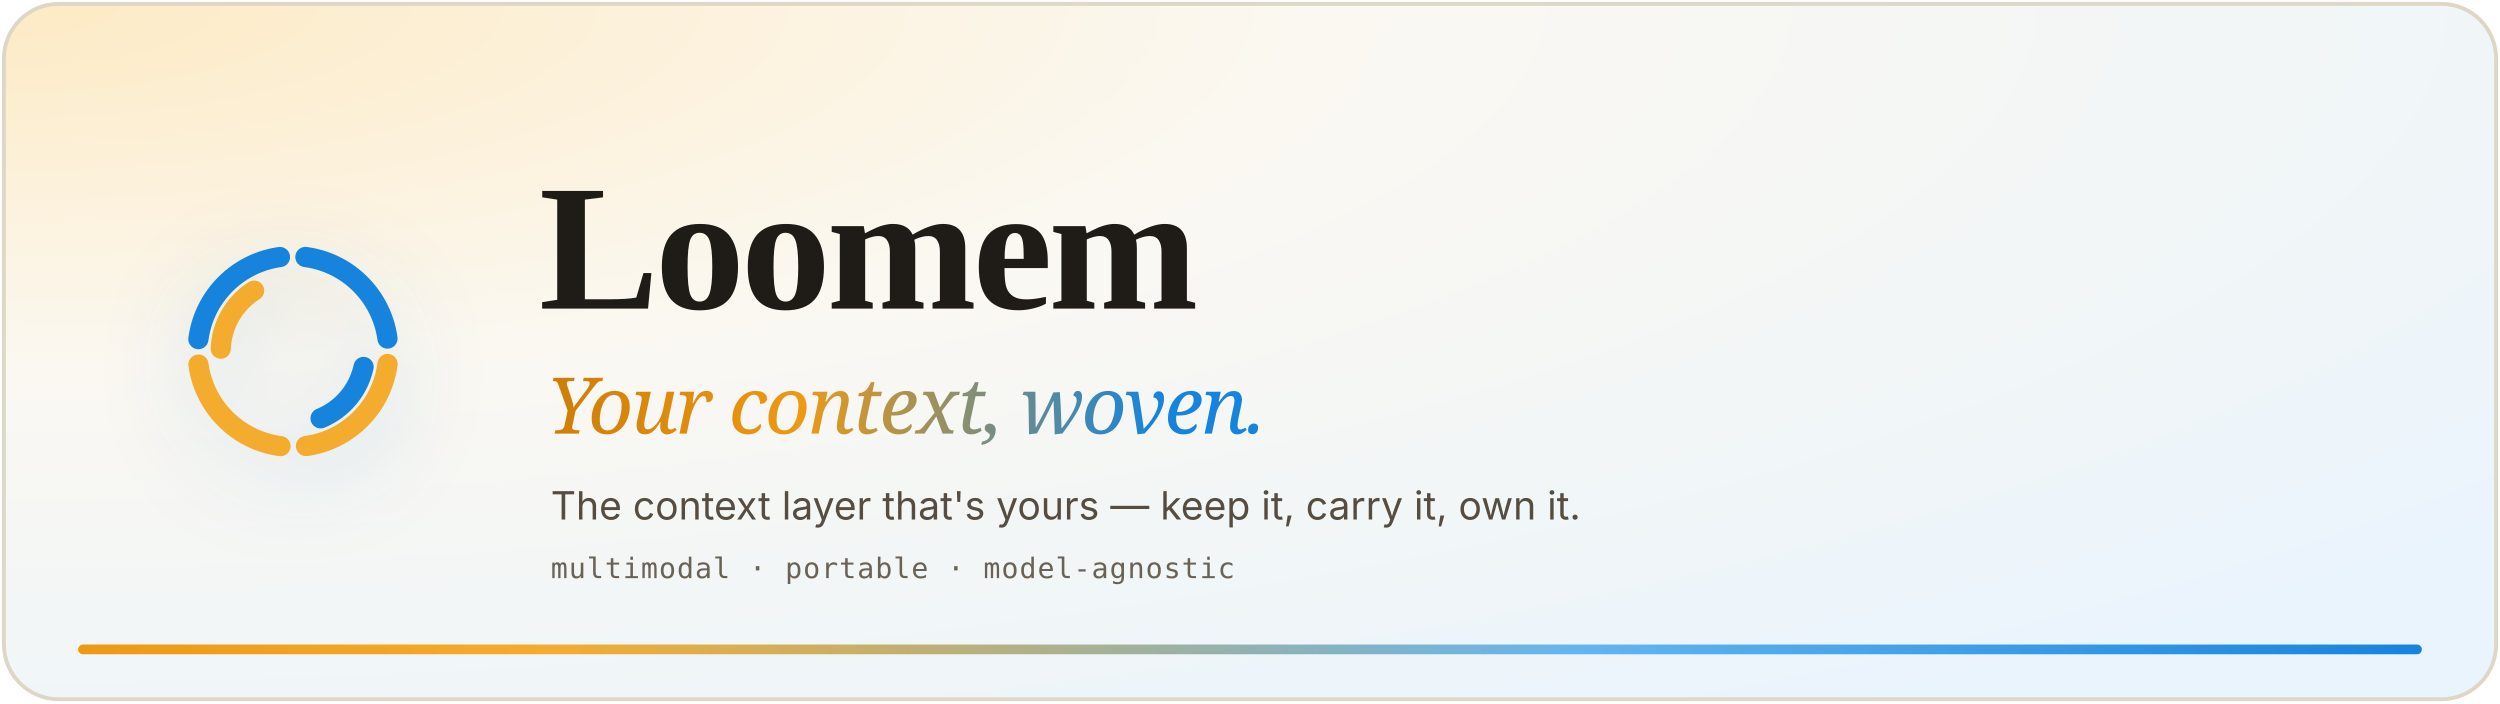
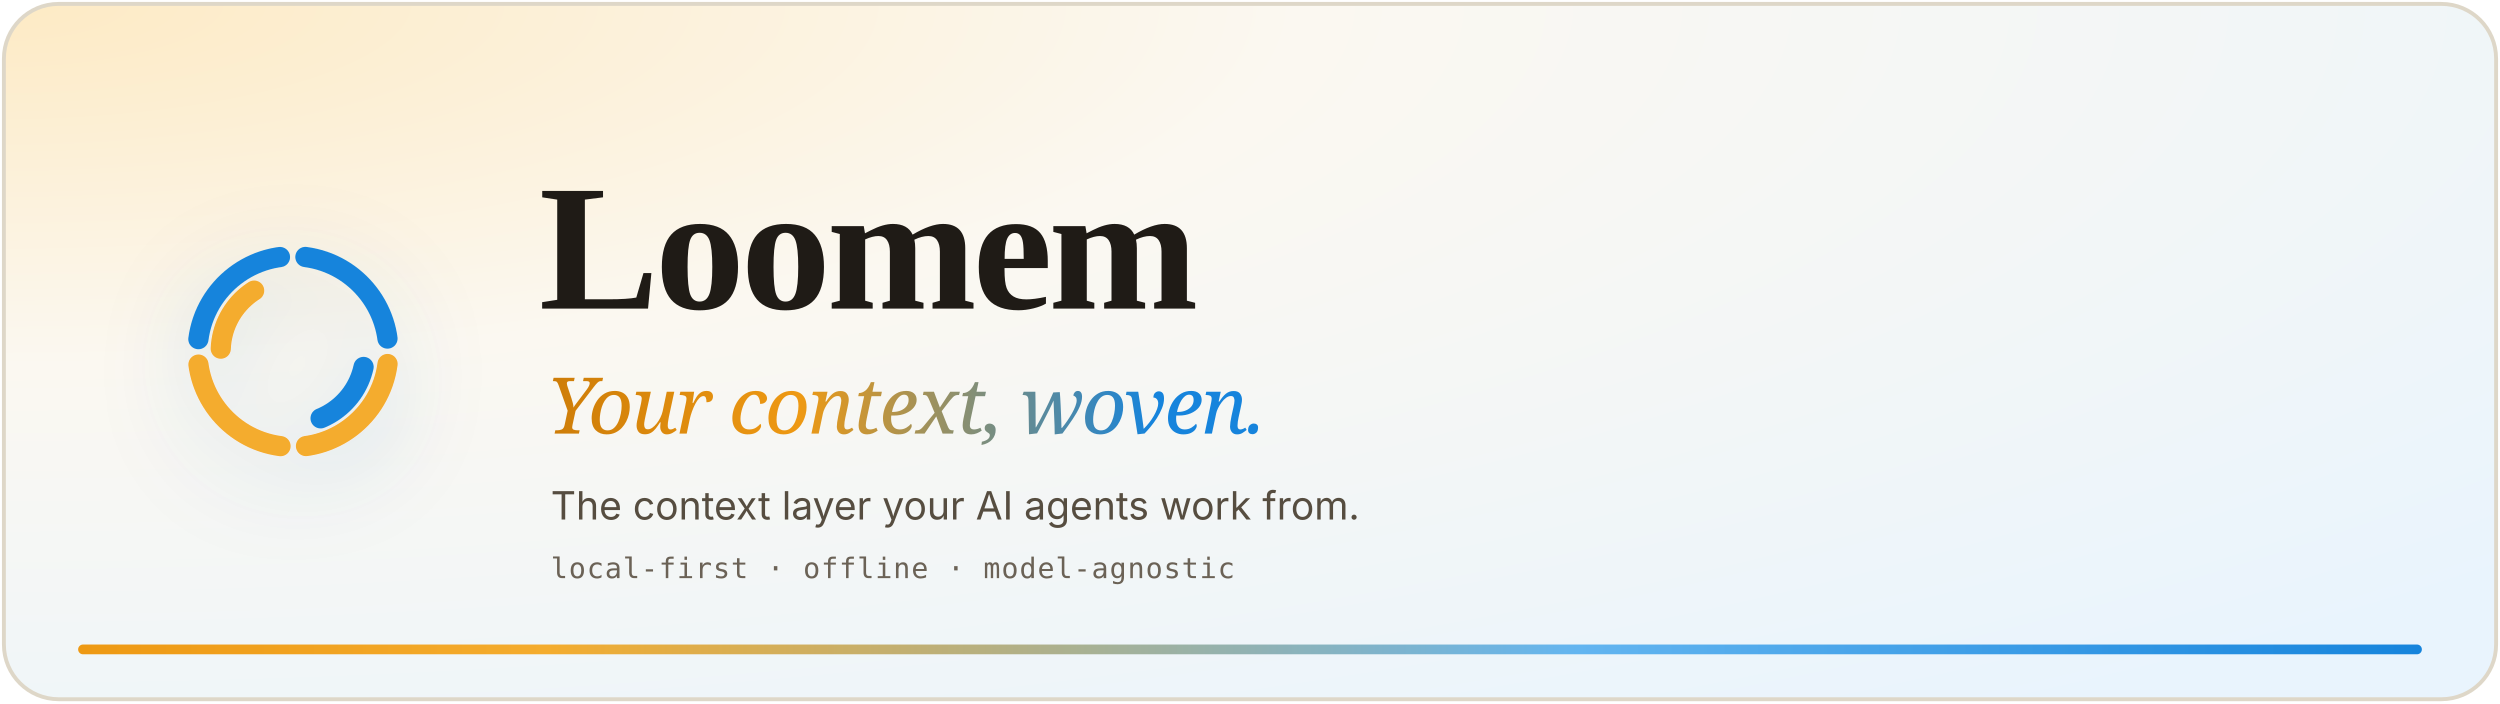
- <svg xmlns="http://www.w3.org/2000/svg" width="1280" height="360" viewBox="0 0 1280 360" fill="none" role="img" aria-label="Loomem — Your context, woven. The context layer that's yours.">
+ <svg xmlns="http://www.w3.org/2000/svg" width="1280" height="360" viewBox="0 0 1280 360" fill="none" role="img" aria-label="Loomem — Your context, woven. The context layer your AI agents work from.">
  <defs>
    <radialGradient id="bg" cx="0%" cy="0%" r="130%">
      <stop offset="0" stop-color="#FDEAC4" />
      <stop offset="0.4" stop-color="#FBF8F1" />
      <stop offset="1" stop-color="#E9F4FD" />
    </radialGradient>
    <linearGradient id="weave" x1="0" y1="0" x2="1" y2="0">
      <stop offset="0" stop-color="#EE9913" />
      <stop offset="0.2" stop-color="#F4AC2E" />
      <stop offset="0.64" stop-color="#63B5F0" />
      <stop offset="1" stop-color="#1684DC" />
    </linearGradient>
    <linearGradient id="weaveText" x1="0" y1="0" x2="1" y2="0">
      <stop offset="0" stop-color="#CE7D08" />
      <stop offset="0.35" stop-color="#EE9913" />
      <stop offset="0.85" stop-color="#1684DC" />
    </linearGradient>
  </defs>
  <rect x="2" y="2" width="1276" height="356" rx="28" fill="url(#bg)" stroke="#DED7C8" stroke-width="2" />
  <g transform="translate(150 180) scale(0.74)" stroke-linecap="round" fill="none" stroke-width="14" filter="drop-shadow(0 14px 30px rgba(15,105,184,.18))">
    <circle cx="0" cy="0" r="66" stroke="#1684DC" stroke-dasharray="86 329" transform="rotate(187.5)" />
    <circle cx="0" cy="0" r="66" stroke="#1684DC" stroke-dasharray="86 329" transform="rotate(277.5)" />
    <circle cx="0" cy="0" r="66" stroke="#F4AC2E" stroke-dasharray="86 329" transform="rotate(7.5)" />
    <circle cx="0" cy="0" r="66" stroke="#F4AC2E" stroke-dasharray="86 329" transform="rotate(97.5)" />
    <circle cx="0" cy="0" r="50" stroke="#F4AC2E" stroke-dasharray="48 266" transform="rotate(182.5)" />
    <circle cx="0" cy="0" r="50" stroke="#1684DC" stroke-dasharray="48 266" transform="rotate(12.5)" />
  </g>
  <text x="276" y="158" font-family="Fraunces, 'Iowan Old Style', Georgia, 'Times New Roman', serif" font-size="92" font-weight="600" letter-spacing="-2" fill="#1F1B16">Loomem</text>
  <text x="280" y="222" font-family="Fraunces, 'Iowan Old Style', Georgia, serif" font-size="40" font-style="italic" font-weight="500" letter-spacing="-1" fill="url(#weaveText)">Your context, woven.</text>
-   <text x="282" y="266" font-family="Inter, -apple-system, 'Segoe UI', Helvetica, Arial, sans-serif" font-size="20" font-weight="400" fill="#564D40">The context layer that's yours — keep it, carry it, own it.</text>
-   <text x="282" y="296" font-family="'JetBrains Mono', ui-monospace, 'SF Mono', Menlo, monospace" font-size="14.5" font-weight="500" letter-spacing="0.5" fill="#6B6256">multimodal  ·  portable  ·  model-agnostic</text>
+   <text x="282" y="266" font-family="Inter, -apple-system, 'Segoe UI', Helvetica, Arial, sans-serif" font-size="20" font-weight="400" fill="#564D40">The context layer your AI agents work from.</text>
+   <text x="282" y="296" font-family="'JetBrains Mono', ui-monospace, 'SF Mono', Menlo, monospace" font-size="14.5" font-weight="500" letter-spacing="0.5" fill="#6B6256">local-first  ·  offline  ·  model-agnostic</text>
  <rect x="40" y="330" width="1200" height="5" rx="2.5" fill="url(#weave)" />
</svg>
